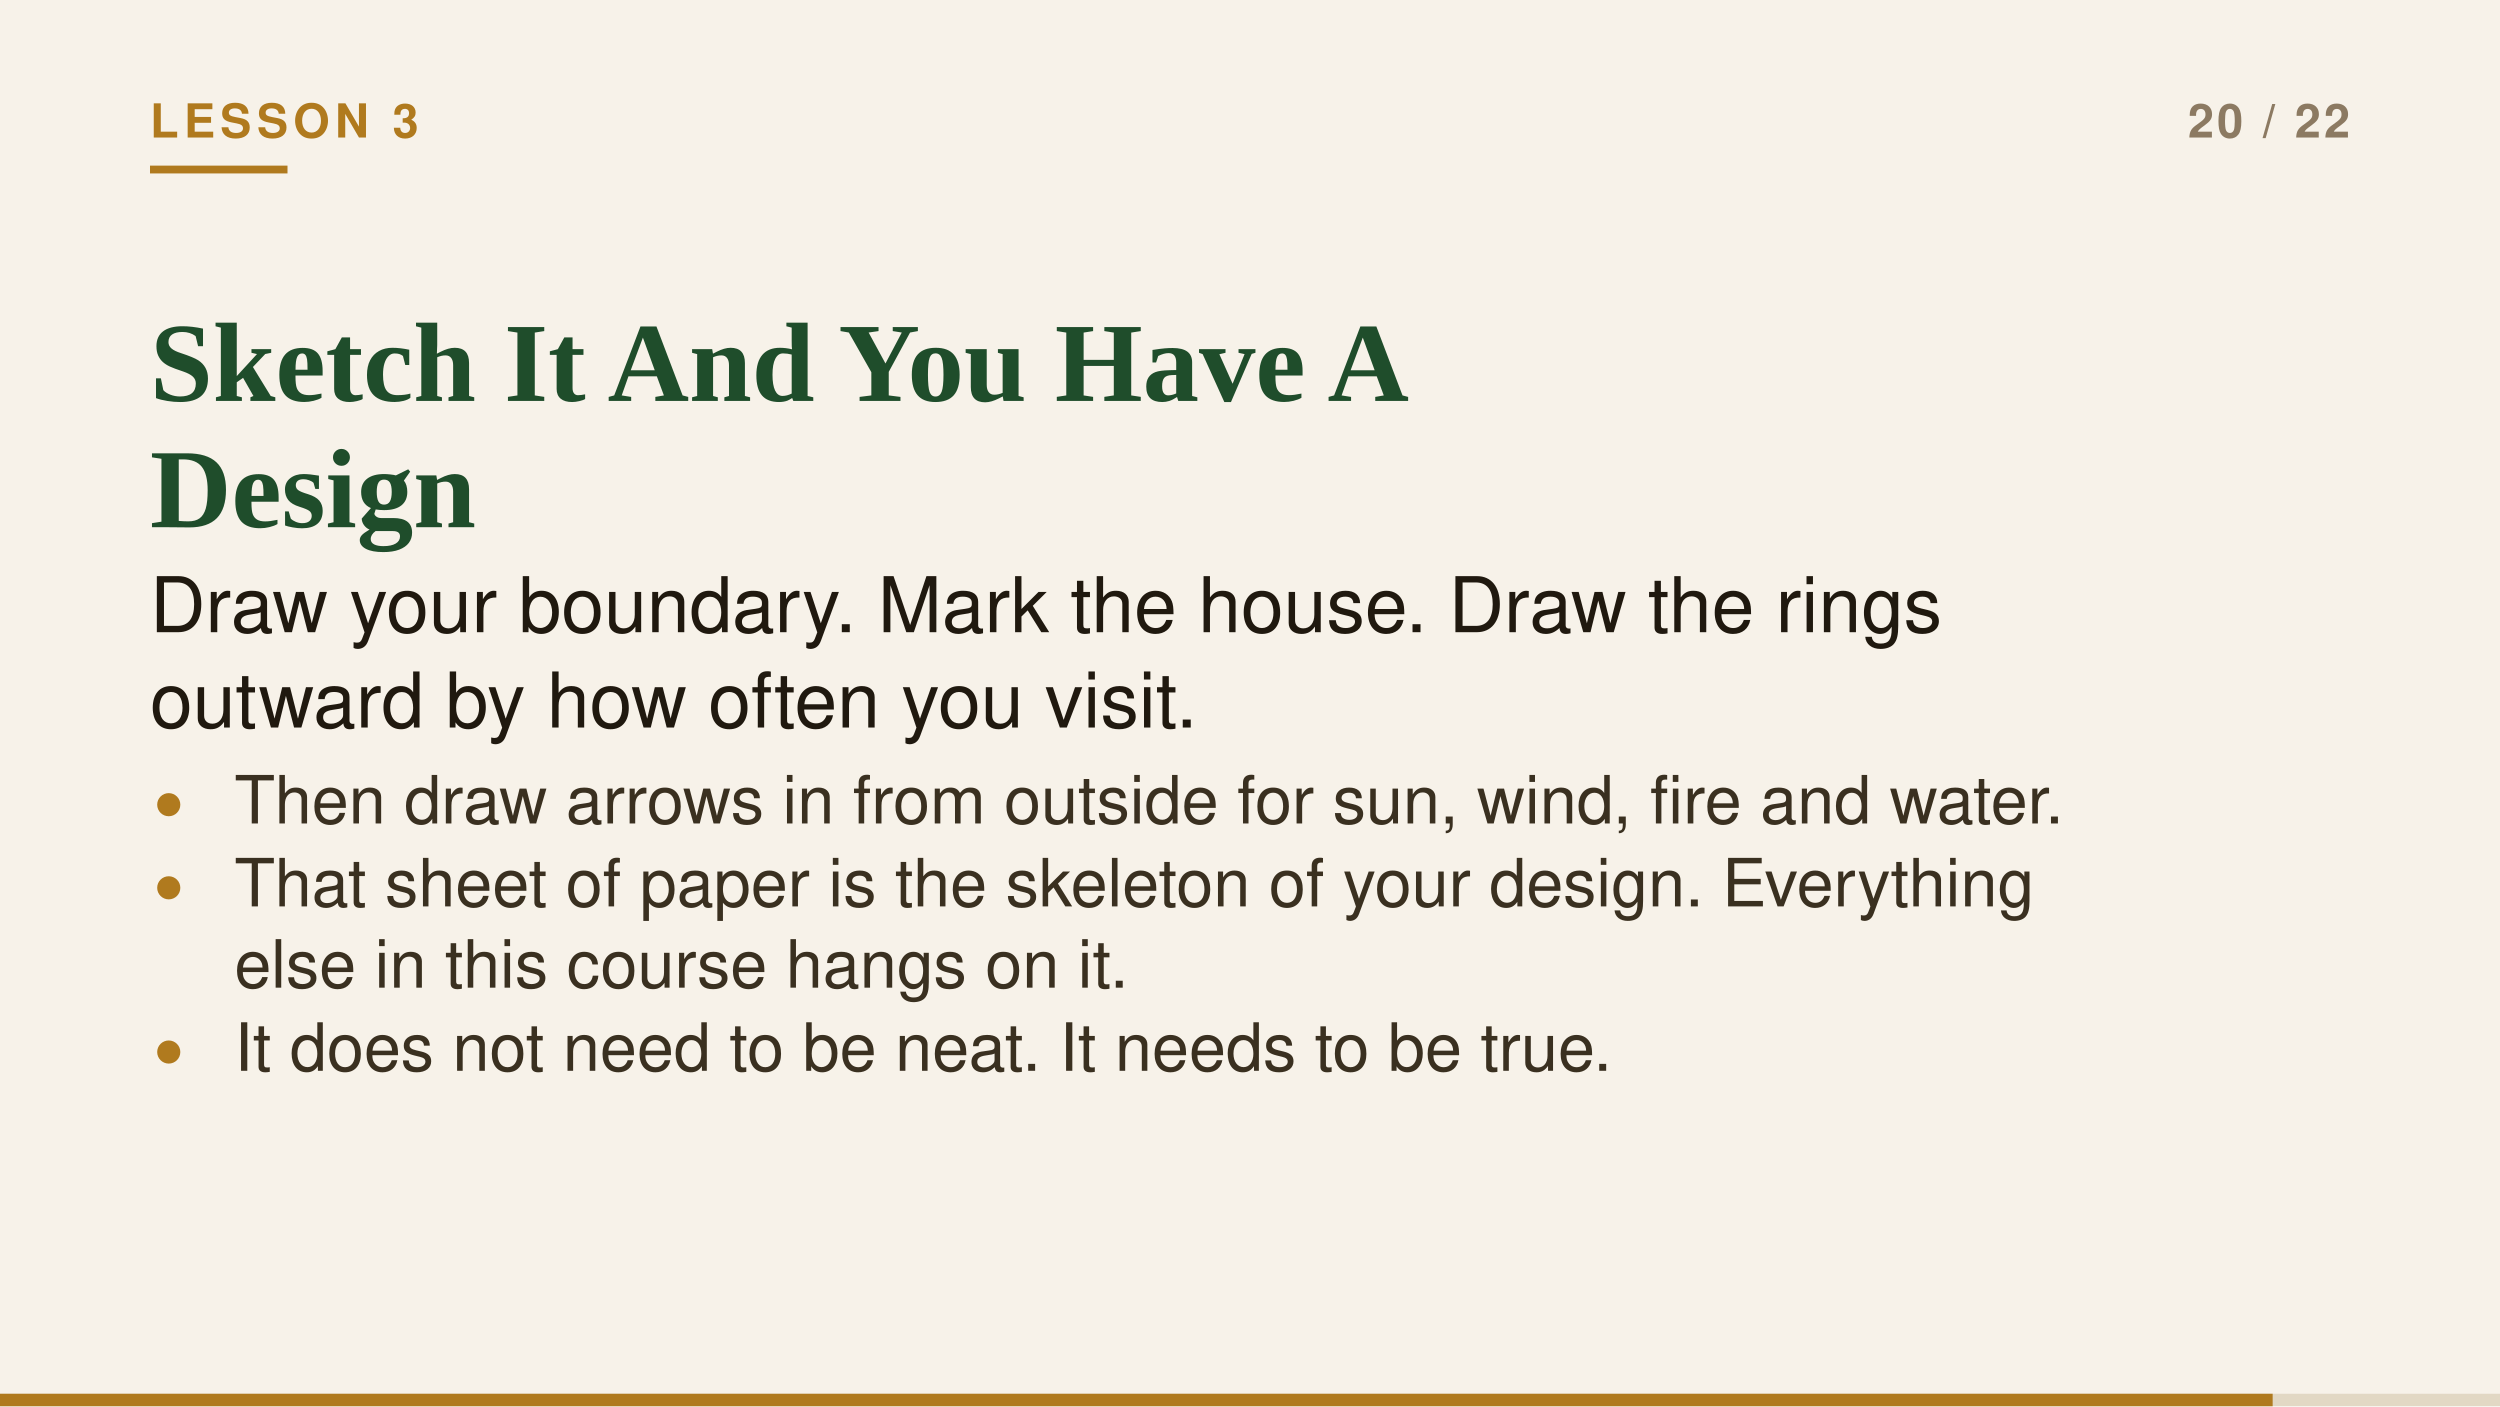
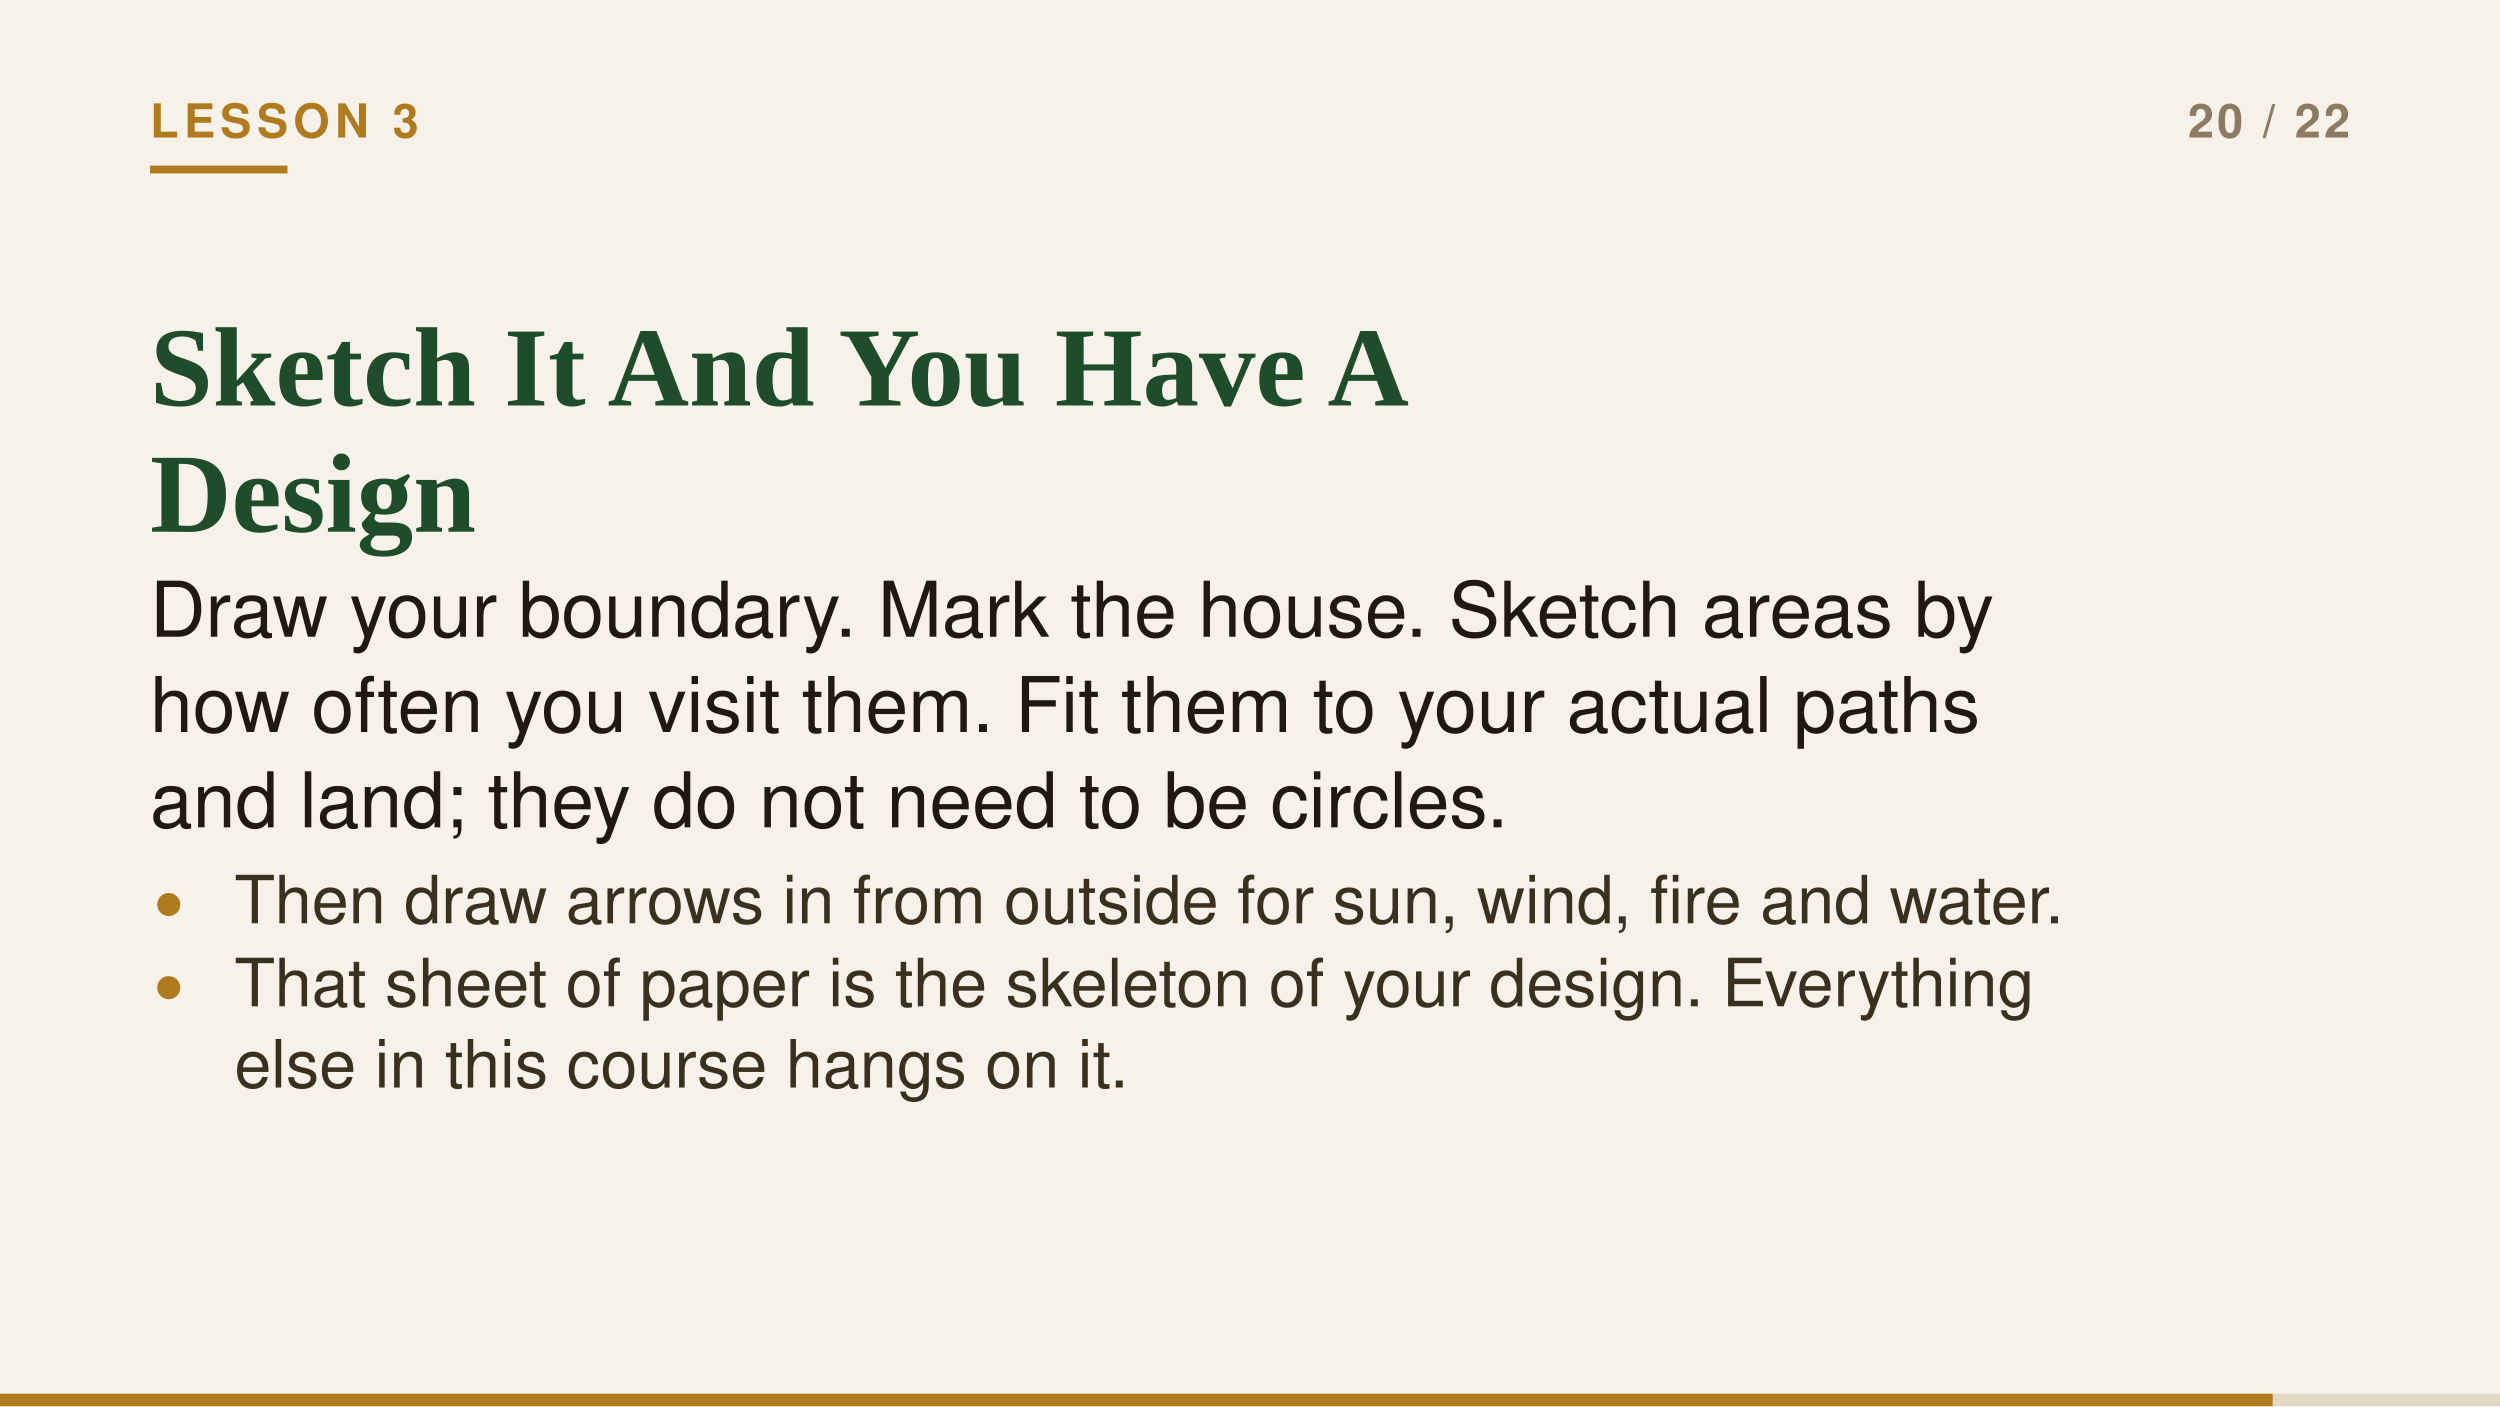
<svg xmlns="http://www.w3.org/2000/svg" viewBox="0 0 1600 900" width="1600" height="900">
  <style>.eye{font:700 30px 'Helvetica Neue',Helvetica,Arial,'Liberation Sans',sans-serif;letter-spacing:3.4px}.num{text-anchor:end;letter-spacing:2px}.hero{font:700 132px Georgia,'Iowan Old Style','Times New Roman',serif}.tag{font:italic 400 58px Georgia,'Iowan Old Style','Times New Roman',serif}.title{font-family:Georgia,'Iowan Old Style','Times New Roman',serif;font-weight:700}.lead{font-family:'Helvetica Neue',Helvetica,Arial,'Liberation Sans',sans-serif;font-weight:400}.point{font-family:'Helvetica Neue',Helvetica,Arial,'Liberation Sans',sans-serif;font-weight:400}.q{font:italic 400 46px Georgia,'Iowan Old Style','Times New Roman',serif}</style>
  <rect width="1600" height="900" fill="#F7F2E9" />
  <text class="eye" font-size="30" x="96" y="88" fill="#B07A1E">LESSON 3</text>
  <text class="eye num" x="1504" y="88" fill="#8C7A62">20 / 22</text>
  <rect x="96" y="106" width="88" height="5" fill="#B07A1E" />
  <text class="title" font-size="72.2" fill="#1F4D2B">
-     <tspan x="96" y="256.6">Sketch It And You Have A</tspan>
-     <tspan x="96" y="337.4">Design</tspan>
+     <tspan x="96" y="259.5">Sketch It And You Have A</tspan>
+     <tspan x="96" y="340.3">Design</tspan>
  </text>
  <text class="lead" font-size="49.2" fill="#20190F">
-     <tspan x="96" y="404.6">Draw your boundary. Mark the house. Draw the rings</tspan>
-     <tspan x="96" y="465.6">outward by how often you visit.</tspan>
+     <tspan x="96" y="407.5">Draw your boundary. Mark the house. Sketch areas by</tspan>
+     <tspan x="96" y="468.5">how often you visit them. Fit them to your actual paths</tspan>
+     <tspan x="96" y="529.5">and land; they do not need to be circles.</tspan>
  </text>
-   <circle cx="108" cy="515" r="7.4" fill="#B07A1E" />
+   <circle cx="108" cy="578.9" r="7.4" fill="#B07A1E" />
  <text class="point" font-size="42.6" fill="#3A3020">
-     <tspan x="150" y="527">Then draw arrows in from outside for sun, wind, fire and water.</tspan>
+     <tspan x="150" y="590.9">Then draw arrows in from outside for sun, wind, fire and water.</tspan>
  </text>
-   <circle cx="108" cy="568.2" r="7.4" fill="#B07A1E" />
+   <circle cx="108" cy="632.1" r="7.4" fill="#B07A1E" />
  <text class="point" font-size="42.6" fill="#3A3020">
-     <tspan x="150" y="580.1">That sheet of paper is the skeleton of your design. Everything</tspan>
-     <tspan x="150" y="632.1">else in this course hangs on it.</tspan>
-   </text>
-   <circle cx="108" cy="673.3" r="7.4" fill="#B07A1E" />
-   <text class="point" font-size="42.6" fill="#3A3020">
-     <tspan x="150" y="685.3">It does not need to be neat. It needs to be true.</tspan>
+     <tspan x="150" y="644">That sheet of paper is the skeleton of your design. Everything</tspan>
+     <tspan x="150" y="696">else in this course hangs on it.</tspan>
  </text>
  <rect x="0" y="892" width="1600" height="8" fill="#E2D8C4" />
  <rect x="0" y="892" width="1454.5" height="8" fill="#B07A1E" />
</svg>
